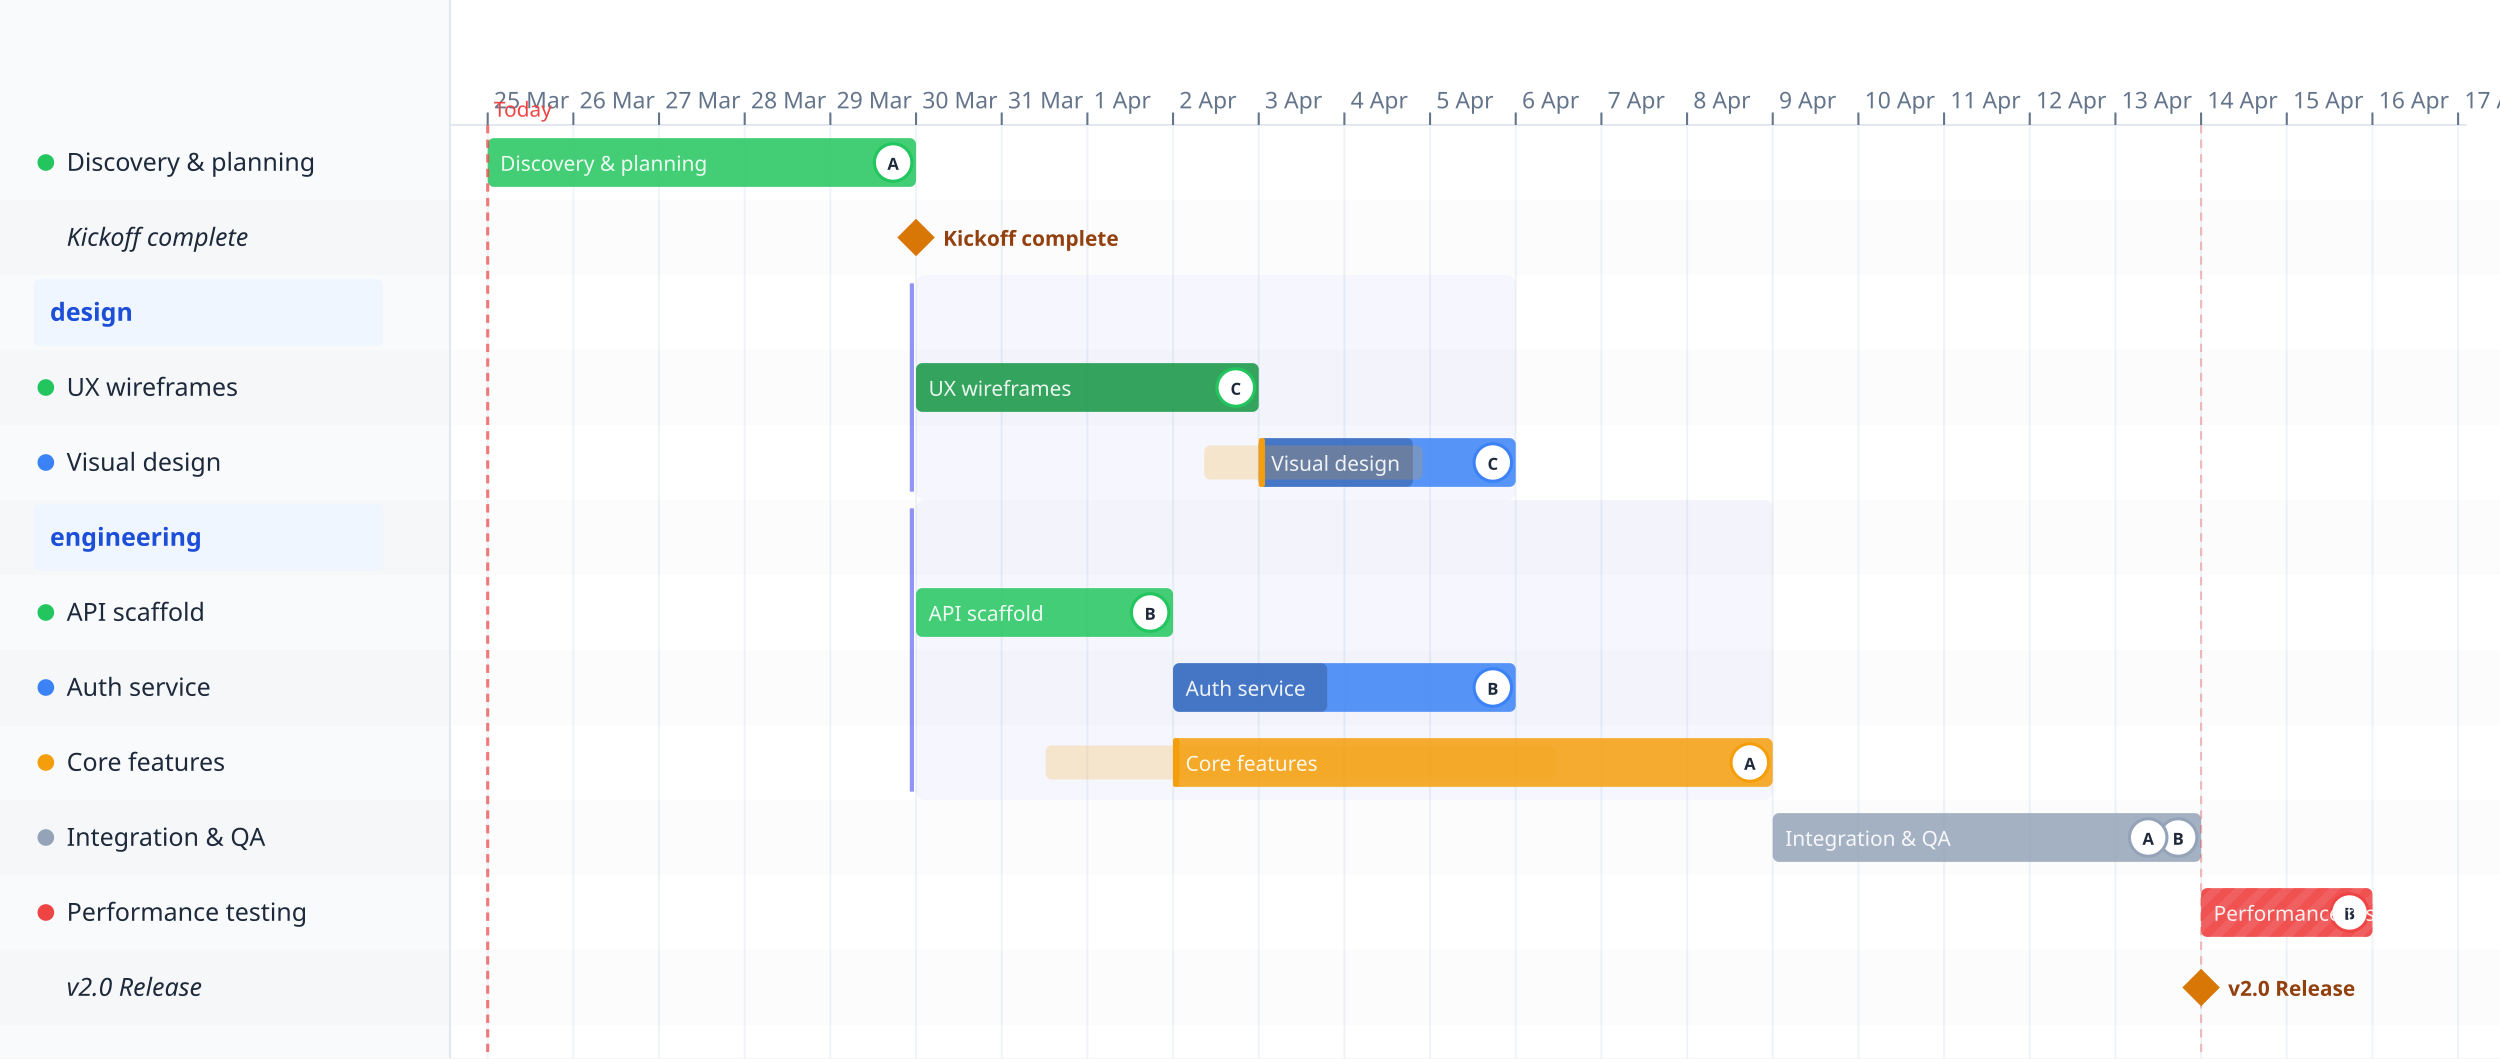
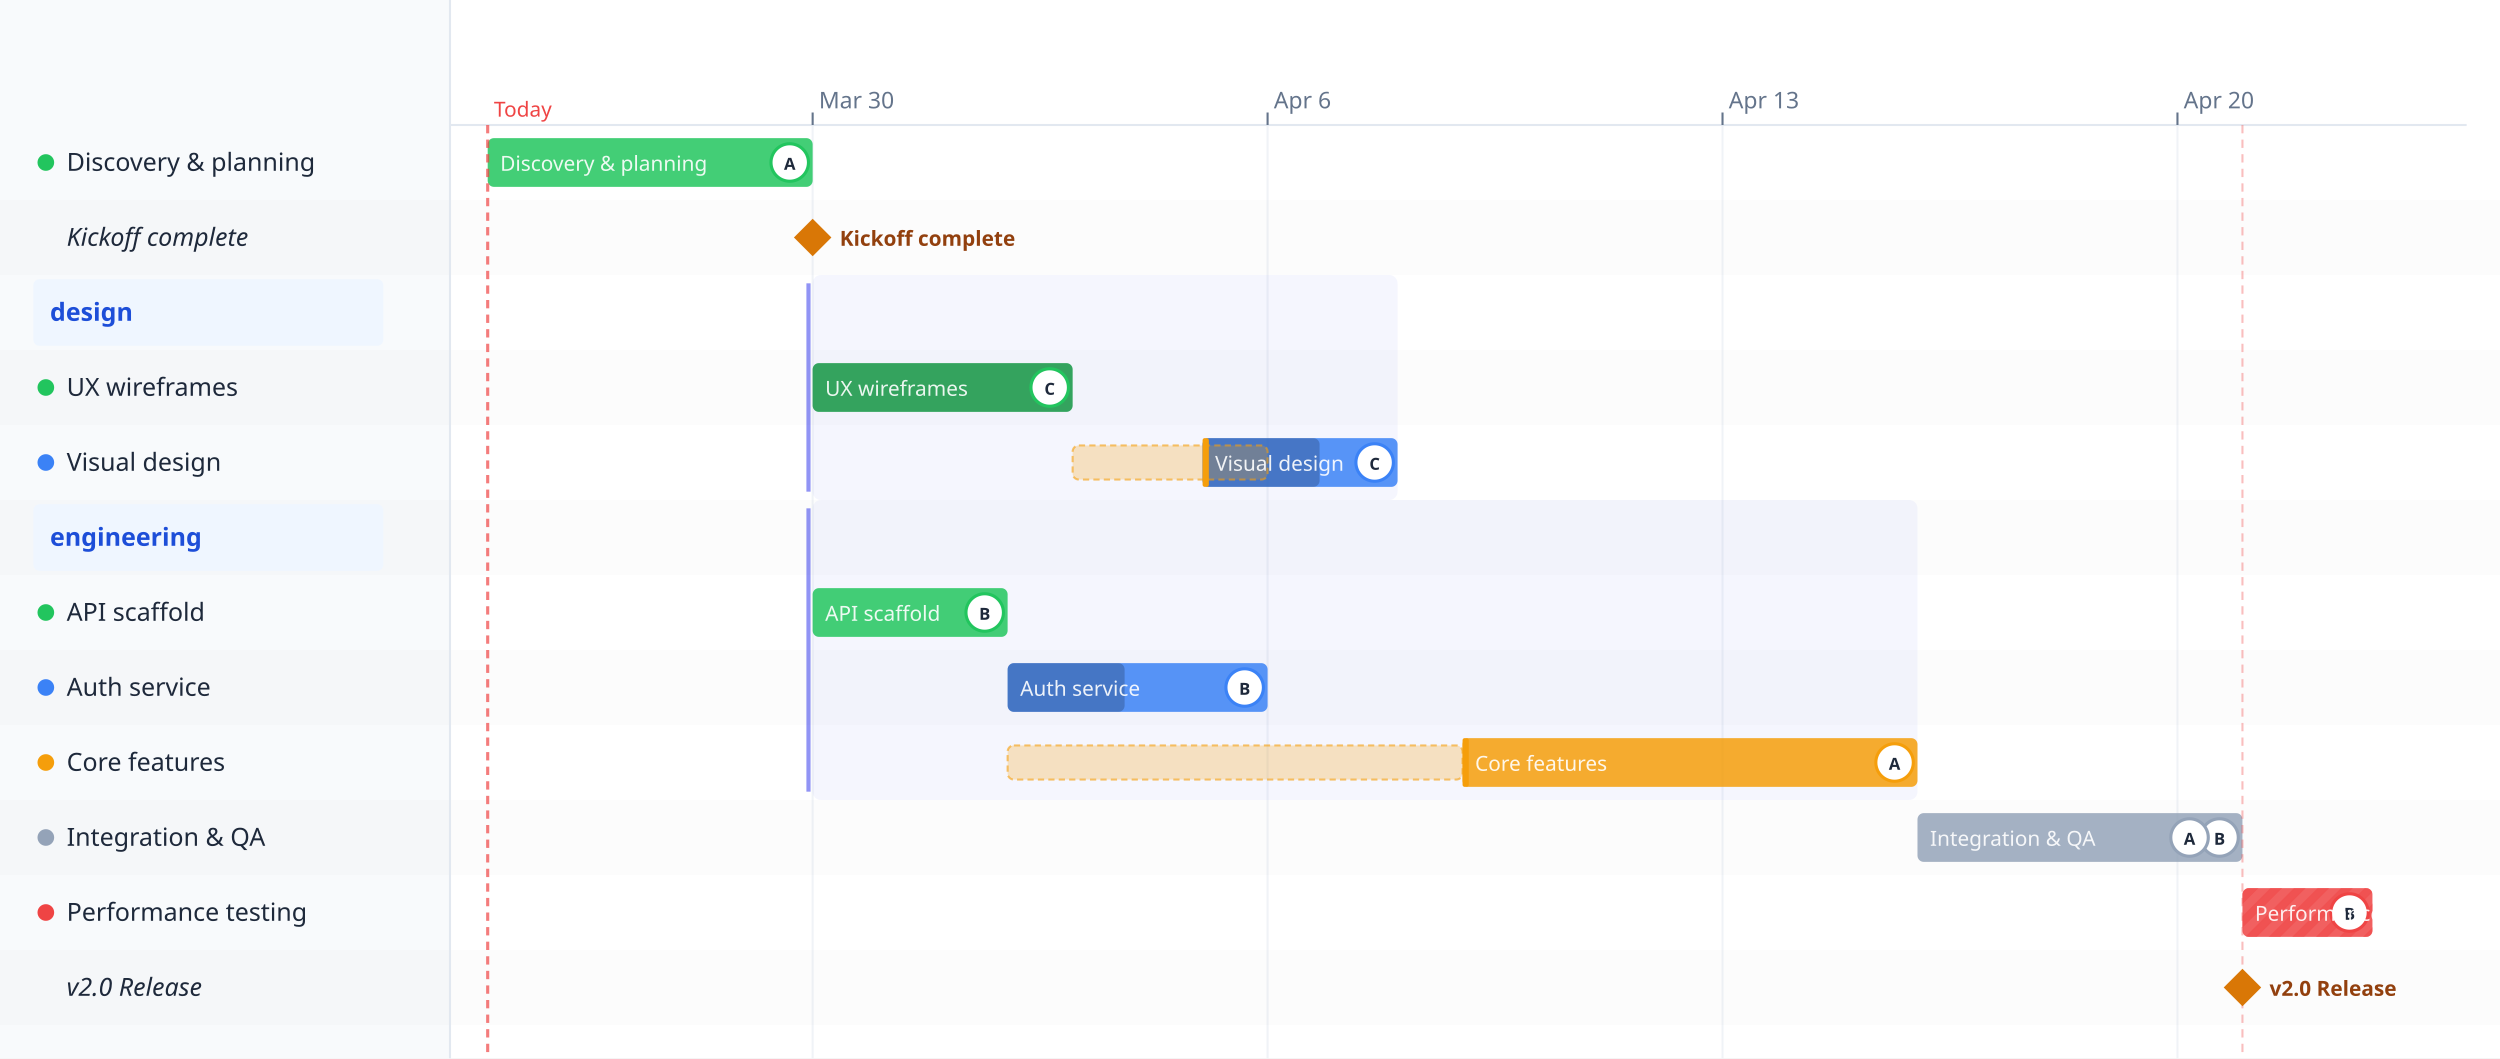
<svg xmlns="http://www.w3.org/2000/svg" width="1200" height="508" viewBox="0 0 1200 508" font-family="ui-sans-serif, system-ui, sans-serif">
  <defs>
    <pattern id="blocked-stripe" patternUnits="userSpaceOnUse" width="8" height="8" patternTransform="rotate(45)">
      <rect width="4" height="8" fill="#ef4444" opacity="0.5" />
    </pattern>
    <clipPath id="chart-clip">
      <rect x="216" y="0" width="968" height="508" />
    </clipPath>
  </defs>
  <rect x="0" y="0" width="1200" height="508" fill="#ffffff" />
  <rect x="0" y="0" width="216" height="508" fill="#f8fafc" />
  <line x1="216" y1="60" x2="1184" y2="60" stroke="#e2e8f0" stroke-width="1" />
-   <line x1="234.093" y1="60" x2="234.093" y2="508" stroke="#e2e8f0" stroke-width="1" opacity="0.5" />
-   <line x1="234.093" y1="54" x2="234.093" y2="60" stroke="#64748b" stroke-width="1" />
-   <text x="237.093" y="52" fill="#64748b" font-size="11" font-family="ui-sans-serif, system-ui, sans-serif">25 Mar</text>
-   <line x1="275.215" y1="60" x2="275.215" y2="508" stroke="#e2e8f0" stroke-width="1" opacity="0.5" />
-   <line x1="275.215" y1="54" x2="275.215" y2="60" stroke="#64748b" stroke-width="1" />
-   <text x="278.215" y="52" fill="#64748b" font-size="11" font-family="ui-sans-serif, system-ui, sans-serif">26 Mar</text>
-   <line x1="316.336" y1="60" x2="316.336" y2="508" stroke="#e2e8f0" stroke-width="1" opacity="0.5" />
-   <line x1="316.336" y1="54" x2="316.336" y2="60" stroke="#64748b" stroke-width="1" />
-   <text x="319.336" y="52" fill="#64748b" font-size="11" font-family="ui-sans-serif, system-ui, sans-serif">27 Mar</text>
-   <line x1="357.458" y1="60" x2="357.458" y2="508" stroke="#e2e8f0" stroke-width="1" opacity="0.5" />
-   <line x1="357.458" y1="54" x2="357.458" y2="60" stroke="#64748b" stroke-width="1" />
-   <text x="360.458" y="52" fill="#64748b" font-size="11" font-family="ui-sans-serif, system-ui, sans-serif">28 Mar</text>
-   <line x1="398.579" y1="60" x2="398.579" y2="508" stroke="#e2e8f0" stroke-width="1" opacity="0.5" />
-   <line x1="398.579" y1="54" x2="398.579" y2="60" stroke="#64748b" stroke-width="1" />
-   <text x="401.579" y="52" fill="#64748b" font-size="11" font-family="ui-sans-serif, system-ui, sans-serif">29 Mar</text>
-   <line x1="439.701" y1="60" x2="439.701" y2="508" stroke="#e2e8f0" stroke-width="1" opacity="0.5" />
-   <line x1="439.701" y1="54" x2="439.701" y2="60" stroke="#64748b" stroke-width="1" />
-   <text x="442.701" y="52" fill="#64748b" font-size="11" font-family="ui-sans-serif, system-ui, sans-serif">30 Mar</text>
-   <line x1="480.822" y1="60" x2="480.822" y2="508" stroke="#e2e8f0" stroke-width="1" opacity="0.5" />
-   <line x1="480.822" y1="54" x2="480.822" y2="60" stroke="#64748b" stroke-width="1" />
-   <text x="483.822" y="52" fill="#64748b" font-size="11" font-family="ui-sans-serif, system-ui, sans-serif">31 Mar</text>
-   <line x1="521.944" y1="60" x2="521.944" y2="508" stroke="#e2e8f0" stroke-width="1" opacity="0.5" />
-   <line x1="521.944" y1="54" x2="521.944" y2="60" stroke="#64748b" stroke-width="1" />
-   <text x="524.944" y="52" fill="#64748b" font-size="11" font-family="ui-sans-serif, system-ui, sans-serif">1 Apr</text>
-   <line x1="563.065" y1="60" x2="563.065" y2="508" stroke="#e2e8f0" stroke-width="1" opacity="0.5" />
-   <line x1="563.065" y1="54" x2="563.065" y2="60" stroke="#64748b" stroke-width="1" />
-   <text x="566.065" y="52" fill="#64748b" font-size="11" font-family="ui-sans-serif, system-ui, sans-serif">2 Apr</text>
-   <line x1="604.187" y1="60" x2="604.187" y2="508" stroke="#e2e8f0" stroke-width="1" opacity="0.5" />
-   <line x1="604.187" y1="54" x2="604.187" y2="60" stroke="#64748b" stroke-width="1" />
-   <text x="607.187" y="52" fill="#64748b" font-size="11" font-family="ui-sans-serif, system-ui, sans-serif">3 Apr</text>
-   <line x1="645.308" y1="60" x2="645.308" y2="508" stroke="#e2e8f0" stroke-width="1" opacity="0.5" />
-   <line x1="645.308" y1="54" x2="645.308" y2="60" stroke="#64748b" stroke-width="1" />
-   <text x="648.308" y="52" fill="#64748b" font-size="11" font-family="ui-sans-serif, system-ui, sans-serif">4 Apr</text>
-   <line x1="686.43" y1="60" x2="686.43" y2="508" stroke="#e2e8f0" stroke-width="1" opacity="0.5" />
-   <line x1="686.43" y1="54" x2="686.43" y2="60" stroke="#64748b" stroke-width="1" />
-   <text x="689.43" y="52" fill="#64748b" font-size="11" font-family="ui-sans-serif, system-ui, sans-serif">5 Apr</text>
-   <line x1="727.551" y1="60" x2="727.551" y2="508" stroke="#e2e8f0" stroke-width="1" opacity="0.5" />
-   <line x1="727.551" y1="54" x2="727.551" y2="60" stroke="#64748b" stroke-width="1" />
-   <text x="730.551" y="52" fill="#64748b" font-size="11" font-family="ui-sans-serif, system-ui, sans-serif">6 Apr</text>
-   <line x1="768.673" y1="60" x2="768.673" y2="508" stroke="#e2e8f0" stroke-width="1" opacity="0.5" />
-   <line x1="768.673" y1="54" x2="768.673" y2="60" stroke="#64748b" stroke-width="1" />
-   <text x="771.673" y="52" fill="#64748b" font-size="11" font-family="ui-sans-serif, system-ui, sans-serif">7 Apr</text>
-   <line x1="809.794" y1="60" x2="809.794" y2="508" stroke="#e2e8f0" stroke-width="1" opacity="0.5" />
-   <line x1="809.794" y1="54" x2="809.794" y2="60" stroke="#64748b" stroke-width="1" />
-   <text x="812.794" y="52" fill="#64748b" font-size="11" font-family="ui-sans-serif, system-ui, sans-serif">8 Apr</text>
-   <line x1="850.916" y1="60" x2="850.916" y2="508" stroke="#e2e8f0" stroke-width="1" opacity="0.5" />
-   <line x1="850.916" y1="54" x2="850.916" y2="60" stroke="#64748b" stroke-width="1" />
-   <text x="853.916" y="52" fill="#64748b" font-size="11" font-family="ui-sans-serif, system-ui, sans-serif">9 Apr</text>
-   <line x1="892.037" y1="60" x2="892.037" y2="508" stroke="#e2e8f0" stroke-width="1" opacity="0.5" />
-   <line x1="892.037" y1="54" x2="892.037" y2="60" stroke="#64748b" stroke-width="1" />
-   <text x="895.037" y="52" fill="#64748b" font-size="11" font-family="ui-sans-serif, system-ui, sans-serif">10 Apr</text>
-   <line x1="933.159" y1="60" x2="933.159" y2="508" stroke="#e2e8f0" stroke-width="1" opacity="0.5" />
-   <line x1="933.159" y1="54" x2="933.159" y2="60" stroke="#64748b" stroke-width="1" />
-   <text x="936.159" y="52" fill="#64748b" font-size="11" font-family="ui-sans-serif, system-ui, sans-serif">11 Apr</text>
-   <line x1="974.28" y1="60" x2="974.28" y2="508" stroke="#e2e8f0" stroke-width="1" opacity="0.5" />
-   <line x1="974.28" y1="54" x2="974.28" y2="60" stroke="#64748b" stroke-width="1" />
-   <text x="977.28" y="52" fill="#64748b" font-size="11" font-family="ui-sans-serif, system-ui, sans-serif">12 Apr</text>
-   <line x1="1015.402" y1="60" x2="1015.402" y2="508" stroke="#e2e8f0" stroke-width="1" opacity="0.5" />
-   <line x1="1015.402" y1="54" x2="1015.402" y2="60" stroke="#64748b" stroke-width="1" />
-   <text x="1018.402" y="52" fill="#64748b" font-size="11" font-family="ui-sans-serif, system-ui, sans-serif">13 Apr</text>
-   <line x1="1056.523" y1="60" x2="1056.523" y2="508" stroke="#e2e8f0" stroke-width="1" opacity="0.5" />
-   <line x1="1056.523" y1="54" x2="1056.523" y2="60" stroke="#64748b" stroke-width="1" />
-   <text x="1059.523" y="52" fill="#64748b" font-size="11" font-family="ui-sans-serif, system-ui, sans-serif">14 Apr</text>
-   <line x1="1097.645" y1="60" x2="1097.645" y2="508" stroke="#e2e8f0" stroke-width="1" opacity="0.5" />
-   <line x1="1097.645" y1="54" x2="1097.645" y2="60" stroke="#64748b" stroke-width="1" />
-   <text x="1100.645" y="52" fill="#64748b" font-size="11" font-family="ui-sans-serif, system-ui, sans-serif">15 Apr</text>
-   <line x1="1138.766" y1="60" x2="1138.766" y2="508" stroke="#e2e8f0" stroke-width="1" opacity="0.5" />
-   <line x1="1138.766" y1="54" x2="1138.766" y2="60" stroke="#64748b" stroke-width="1" />
-   <text x="1141.766" y="52" fill="#64748b" font-size="11" font-family="ui-sans-serif, system-ui, sans-serif">16 Apr</text>
-   <line x1="1179.888" y1="60" x2="1179.888" y2="508" stroke="#e2e8f0" stroke-width="1" opacity="0.5" />
-   <line x1="1179.888" y1="54" x2="1179.888" y2="60" stroke="#64748b" stroke-width="1" />
-   <text x="1182.888" y="52" fill="#64748b" font-size="11" font-family="ui-sans-serif, system-ui, sans-serif">17 Apr</text>
-   <rect x="439.701" y="132" width="287.85" height="108" fill="rgba(99,102,241,0.06)" rx="4" clip-path="url(#chart-clip)" />
-   <line x1="437.701" y1="136" x2="437.701" y2="236" stroke="#6366f1" stroke-width="2" opacity="0.7" />
-   <rect x="439.701" y="240" width="411.215" height="144" fill="rgba(99,102,241,0.06)" rx="4" clip-path="url(#chart-clip)" />
-   <line x1="437.701" y1="244" x2="437.701" y2="380" stroke="#6366f1" stroke-width="2" opacity="0.7" />
+   <line x1="390.072" y1="60" x2="390.072" y2="508" stroke="#e2e8f0" stroke-width="1" opacity="0.5" />
+   <line x1="390.072" y1="54" x2="390.072" y2="60" stroke="#64748b" stroke-width="1" />
+   <text x="393.072" y="52" fill="#64748b" font-size="11" font-family="ui-sans-serif, system-ui, sans-serif">Mar 30</text>
+   <line x1="608.441" y1="60" x2="608.441" y2="508" stroke="#e2e8f0" stroke-width="1" opacity="0.5" />
+   <line x1="608.441" y1="54" x2="608.441" y2="60" stroke="#64748b" stroke-width="1" />
+   <text x="611.441" y="52" fill="#64748b" font-size="11" font-family="ui-sans-serif, system-ui, sans-serif">Apr 6</text>
+   <line x1="826.81" y1="60" x2="826.81" y2="508" stroke="#e2e8f0" stroke-width="1" opacity="0.5" />
+   <line x1="826.81" y1="54" x2="826.81" y2="60" stroke="#64748b" stroke-width="1" />
+   <text x="829.81" y="52" fill="#64748b" font-size="11" font-family="ui-sans-serif, system-ui, sans-serif">Apr 13</text>
+   <line x1="1045.18" y1="60" x2="1045.18" y2="508" stroke="#e2e8f0" stroke-width="1" opacity="0.5" />
+   <line x1="1045.18" y1="54" x2="1045.18" y2="60" stroke="#64748b" stroke-width="1" />
+   <text x="1048.18" y="52" fill="#64748b" font-size="11" font-family="ui-sans-serif, system-ui, sans-serif">Apr 20</text>
+   <rect x="390.072" y="132" width="280.761" height="108" fill="rgba(99,102,241,0.06)" rx="4" clip-path="url(#chart-clip)" />
+   <line x1="388.072" y1="136" x2="388.072" y2="236" stroke="#6366f1" stroke-width="2" opacity="0.7" />
+   <rect x="390.072" y="240" width="530.325" height="144" fill="rgba(99,102,241,0.06)" rx="4" clip-path="url(#chart-clip)" />
+   <line x1="388.072" y1="244" x2="388.072" y2="380" stroke="#6366f1" stroke-width="2" opacity="0.7" />
  <circle cx="22" cy="78" r="4" fill="#22c55e" />
  <text x="32" y="82" fill="#1e293b" font-size="12" font-family="ui-sans-serif, system-ui, sans-serif">Discovery &amp; planning</text>
-   <rect x="234.093" y="66.3" width="205.607" height="23.4" fill="#22c55e" rx="3" opacity="0.85" clip-path="url(#chart-clip)" />
-   <circle cx="428.701" cy="78" r="9" fill="#fff" stroke="#22c55e" stroke-width="1.5" clip-path="url(#chart-clip)" />
-   <text x="428.701" y="81.5" fill="#1e293b" font-size="8" font-weight="600" text-anchor="middle" font-family="ui-sans-serif, system-ui, sans-serif" clip-path="url(#chart-clip)">A</text>
+   <rect x="234.093" y="66.3" width="155.978" height="23.4" fill="#22c55e" rx="3" opacity="0.85" clip-path="url(#chart-clip)" />
+   <circle cx="379.072" cy="78" r="9" fill="#fff" stroke="#22c55e" stroke-width="1.5" clip-path="url(#chart-clip)" />
+   <text x="379.072" y="81.5" fill="#1e293b" font-size="8" font-weight="600" text-anchor="middle" font-family="ui-sans-serif, system-ui, sans-serif" clip-path="url(#chart-clip)">A</text>
  <text x="240.093" y="82" fill="#fff" font-size="10" font-family="ui-sans-serif, system-ui, sans-serif" opacity="0.9" clip-path="url(#chart-clip)">Discovery &amp; planning</text>
  <rect x="0" y="96" width="1200" height="36" fill="rgba(0,0,0,0.015)" />
  <text x="32" y="118" fill="#1e293b" font-size="12" font-style="italic" font-family="ui-sans-serif, system-ui, sans-serif">Kickoff complete</text>
-   <polygon points="439.701,105 448.701,114 439.701,123 430.701,114" fill="#d97706" />
-   <text x="452.701" y="118" fill="#92400e" font-size="10" font-weight="600" font-family="ui-sans-serif, system-ui, sans-serif" clip-path="url(#chart-clip)">Kickoff complete</text>
+   <polygon points="390.072,105 399.072,114 390.072,123 381.072,114" fill="#d97706" />
+   <text x="403.072" y="118" fill="#92400e" font-size="10" font-weight="600" font-family="ui-sans-serif, system-ui, sans-serif" clip-path="url(#chart-clip)">Kickoff complete</text>
  <rect x="16" y="134" width="168" height="32" fill="#eff6ff" rx="3" />
  <text x="24" y="154" fill="#1d4ed8" font-size="12" font-weight="600" font-family="ui-sans-serif, system-ui, sans-serif">design</text>
  <rect x="0" y="168" width="1200" height="36" fill="rgba(0,0,0,0.015)" />
  <circle cx="22" cy="186" r="4" fill="#22c55e" />
  <text x="32" y="190" fill="#1e293b" font-size="12" font-family="ui-sans-serif, system-ui, sans-serif">UX wireframes</text>
-   <rect x="439.701" y="174.3" width="164.486" height="23.4" fill="#22c55e" rx="3" opacity="0.85" clip-path="url(#chart-clip)" />
-   <rect x="439.701" y="174.3" width="164.486" height="23.4" fill="rgba(0,0,0,0.2)" rx="3" clip-path="url(#chart-clip)" />
-   <circle cx="593.187" cy="186" r="9" fill="#fff" stroke="#22c55e" stroke-width="1.5" clip-path="url(#chart-clip)" />
-   <text x="593.187" y="189.5" fill="#1e293b" font-size="8" font-weight="600" text-anchor="middle" font-family="ui-sans-serif, system-ui, sans-serif" clip-path="url(#chart-clip)">C</text>
-   <text x="445.701" y="190" fill="#fff" font-size="10" font-family="ui-sans-serif, system-ui, sans-serif" opacity="0.9" clip-path="url(#chart-clip)">UX wireframes</text>
+   <rect x="390.072" y="174.3" width="124.782" height="23.4" fill="#22c55e" rx="3" opacity="0.85" clip-path="url(#chart-clip)" />
+   <rect x="390.072" y="174.3" width="124.782" height="23.4" fill="rgba(0,0,0,0.2)" rx="3" clip-path="url(#chart-clip)" />
+   <circle cx="503.854" cy="186" r="9" fill="#fff" stroke="#22c55e" stroke-width="1.5" clip-path="url(#chart-clip)" />
+   <text x="503.854" y="189.5" fill="#1e293b" font-size="8" font-weight="600" text-anchor="middle" font-family="ui-sans-serif, system-ui, sans-serif" clip-path="url(#chart-clip)">C</text>
+   <text x="396.072" y="190" fill="#fff" font-size="10" font-family="ui-sans-serif, system-ui, sans-serif" opacity="0.9" clip-path="url(#chart-clip)">UX wireframes</text>
  <circle cx="22" cy="222" r="4" fill="#3b82f6" />
  <text x="32" y="226" fill="#1e293b" font-size="12" font-family="ui-sans-serif, system-ui, sans-serif">Visual design</text>
-   <rect x="604.187" y="210.3" width="123.364" height="23.4" fill="#3b82f6" rx="3" opacity="0.85" clip-path="url(#chart-clip)" />
-   <rect x="604.187" y="210.3" width="74.019" height="23.4" fill="rgba(0,0,0,0.2)" rx="3" clip-path="url(#chart-clip)" />
-   <rect x="577.972" y="213.81" width="104.86" height="16.38" fill="#f59e0b" rx="3" opacity="0.2" clip-path="url(#chart-clip)" />
-   <rect x="604.187" y="210.3" width="3" height="23.4" fill="#f59e0b" rx="1" clip-path="url(#chart-clip)" />
-   <circle cx="716.551" cy="222" r="9" fill="#fff" stroke="#3b82f6" stroke-width="1.5" clip-path="url(#chart-clip)" />
-   <text x="716.551" y="225.5" fill="#1e293b" font-size="8" font-weight="600" text-anchor="middle" font-family="ui-sans-serif, system-ui, sans-serif" clip-path="url(#chart-clip)">C</text>
-   <text x="610.187" y="226" fill="#fff" font-size="10" font-family="ui-sans-serif, system-ui, sans-serif" opacity="0.9" clip-path="url(#chart-clip)">Visual design</text>
+   <rect x="577.245" y="210.3" width="93.587" height="23.4" fill="#3b82f6" rx="3" opacity="0.85" clip-path="url(#chart-clip)" />
+   <rect x="577.245" y="210.3" width="56.152" height="23.4" fill="rgba(0,0,0,0.2)" rx="3" clip-path="url(#chart-clip)" />
+   <rect x="514.854" y="213.81" width="93.587" height="16.38" fill="#f59e0b" rx="3" opacity="0.25" clip-path="url(#chart-clip)" />
+   <rect x="514.854" y="213.81" width="93.587" height="16.38" fill="none" stroke="#f59e0b" stroke-width="1" stroke-dasharray="3,2" rx="3" opacity="0.6" clip-path="url(#chart-clip)" />
+   <rect x="577.245" y="210.3" width="3" height="23.4" fill="#f59e0b" rx="1" clip-path="url(#chart-clip)" />
+   <circle cx="659.832" cy="222" r="9" fill="#fff" stroke="#3b82f6" stroke-width="1.5" clip-path="url(#chart-clip)" />
+   <text x="659.832" y="225.5" fill="#1e293b" font-size="8" font-weight="600" text-anchor="middle" font-family="ui-sans-serif, system-ui, sans-serif" clip-path="url(#chart-clip)">C</text>
+   <text x="583.245" y="226" fill="#fff" font-size="10" font-family="ui-sans-serif, system-ui, sans-serif" opacity="0.9" clip-path="url(#chart-clip)">Visual design</text>
  <rect x="0" y="240" width="1200" height="36" fill="rgba(0,0,0,0.015)" />
  <rect x="16" y="242" width="168" height="32" fill="#eff6ff" rx="3" />
  <text x="24" y="262" fill="#1d4ed8" font-size="12" font-weight="600" font-family="ui-sans-serif, system-ui, sans-serif">engineering</text>
  <circle cx="22" cy="294" r="4" fill="#22c55e" />
  <text x="32" y="298" fill="#1e293b" font-size="12" font-family="ui-sans-serif, system-ui, sans-serif">API scaffold</text>
-   <rect x="439.701" y="282.3" width="123.364" height="23.4" fill="#22c55e" rx="3" opacity="0.85" clip-path="url(#chart-clip)" />
-   <circle cx="552.065" cy="294" r="9" fill="#fff" stroke="#22c55e" stroke-width="1.5" clip-path="url(#chart-clip)" />
-   <text x="552.065" y="297.5" fill="#1e293b" font-size="8" font-weight="600" text-anchor="middle" font-family="ui-sans-serif, system-ui, sans-serif" clip-path="url(#chart-clip)">B</text>
-   <text x="445.701" y="298" fill="#fff" font-size="10" font-family="ui-sans-serif, system-ui, sans-serif" opacity="0.9" clip-path="url(#chart-clip)">API scaffold</text>
+   <rect x="390.072" y="282.3" width="93.587" height="23.4" fill="#22c55e" rx="3" opacity="0.85" clip-path="url(#chart-clip)" />
+   <circle cx="472.658" cy="294" r="9" fill="#fff" stroke="#22c55e" stroke-width="1.5" clip-path="url(#chart-clip)" />
+   <text x="472.658" y="297.5" fill="#1e293b" font-size="8" font-weight="600" text-anchor="middle" font-family="ui-sans-serif, system-ui, sans-serif" clip-path="url(#chart-clip)">B</text>
+   <text x="396.072" y="298" fill="#fff" font-size="10" font-family="ui-sans-serif, system-ui, sans-serif" opacity="0.9" clip-path="url(#chart-clip)">API scaffold</text>
  <rect x="0" y="312" width="1200" height="36" fill="rgba(0,0,0,0.015)" />
  <circle cx="22" cy="330" r="4" fill="#3b82f6" />
  <text x="32" y="334" fill="#1e293b" font-size="12" font-family="ui-sans-serif, system-ui, sans-serif">Auth service</text>
-   <rect x="563.065" y="318.3" width="164.486" height="23.4" fill="#3b82f6" rx="3" opacity="0.85" clip-path="url(#chart-clip)" />
-   <rect x="563.065" y="318.3" width="74.019" height="23.4" fill="rgba(0,0,0,0.2)" rx="3" clip-path="url(#chart-clip)" />
-   <circle cx="716.551" cy="330" r="9" fill="#fff" stroke="#3b82f6" stroke-width="1.5" clip-path="url(#chart-clip)" />
-   <text x="716.551" y="333.5" fill="#1e293b" font-size="8" font-weight="600" text-anchor="middle" font-family="ui-sans-serif, system-ui, sans-serif" clip-path="url(#chart-clip)">B</text>
-   <text x="569.065" y="334" fill="#fff" font-size="10" font-family="ui-sans-serif, system-ui, sans-serif" opacity="0.9" clip-path="url(#chart-clip)">Auth service</text>
+   <rect x="483.658" y="318.3" width="124.782" height="23.4" fill="#3b82f6" rx="3" opacity="0.85" clip-path="url(#chart-clip)" />
+   <rect x="483.658" y="318.3" width="56.152" height="23.4" fill="rgba(0,0,0,0.2)" rx="3" clip-path="url(#chart-clip)" />
+   <circle cx="597.441" cy="330" r="9" fill="#fff" stroke="#3b82f6" stroke-width="1.5" clip-path="url(#chart-clip)" />
+   <text x="597.441" y="333.5" fill="#1e293b" font-size="8" font-weight="600" text-anchor="middle" font-family="ui-sans-serif, system-ui, sans-serif" clip-path="url(#chart-clip)">B</text>
+   <text x="489.658" y="334" fill="#fff" font-size="10" font-family="ui-sans-serif, system-ui, sans-serif" opacity="0.9" clip-path="url(#chart-clip)">Auth service</text>
  <circle cx="22" cy="366" r="4" fill="#f59e0b" />
  <text x="32" y="370" fill="#1e293b" font-size="12" font-family="ui-sans-serif, system-ui, sans-serif">Core features</text>
-   <rect x="563.065" y="354.3" width="287.85" height="23.4" fill="#f59e0b" rx="3" opacity="0.85" clip-path="url(#chart-clip)" />
-   <rect x="501.897" y="357.81" width="244.673" height="16.38" fill="#f59e0b" rx="3" opacity="0.2" clip-path="url(#chart-clip)" />
-   <rect x="563.065" y="354.3" width="3" height="23.4" fill="#f59e0b" rx="1" clip-path="url(#chart-clip)" />
-   <circle cx="839.916" cy="366" r="9" fill="#fff" stroke="#f59e0b" stroke-width="1.5" clip-path="url(#chart-clip)" />
-   <text x="839.916" y="369.5" fill="#1e293b" font-size="8" font-weight="600" text-anchor="middle" font-family="ui-sans-serif, system-ui, sans-serif" clip-path="url(#chart-clip)">A</text>
-   <text x="569.065" y="370" fill="#fff" font-size="10" font-family="ui-sans-serif, system-ui, sans-serif" opacity="0.9" clip-path="url(#chart-clip)">Core features</text>
+   <rect x="702.028" y="354.3" width="218.369" height="23.4" fill="#f59e0b" rx="3" opacity="0.85" clip-path="url(#chart-clip)" />
+   <rect x="483.658" y="357.81" width="218.369" height="16.38" fill="#f59e0b" rx="3" opacity="0.25" clip-path="url(#chart-clip)" />
+   <rect x="483.658" y="357.81" width="218.369" height="16.38" fill="none" stroke="#f59e0b" stroke-width="1" stroke-dasharray="3,2" rx="3" opacity="0.6" clip-path="url(#chart-clip)" />
+   <rect x="702.028" y="354.3" width="3" height="23.4" fill="#f59e0b" rx="1" clip-path="url(#chart-clip)" />
+   <circle cx="909.397" cy="366" r="9" fill="#fff" stroke="#f59e0b" stroke-width="1.5" clip-path="url(#chart-clip)" />
+   <text x="909.397" y="369.5" fill="#1e293b" font-size="8" font-weight="600" text-anchor="middle" font-family="ui-sans-serif, system-ui, sans-serif" clip-path="url(#chart-clip)">A</text>
+   <text x="708.028" y="370" fill="#fff" font-size="10" font-family="ui-sans-serif, system-ui, sans-serif" opacity="0.9" clip-path="url(#chart-clip)">Core features</text>
  <rect x="0" y="384" width="1200" height="36" fill="rgba(0,0,0,0.015)" />
  <circle cx="22" cy="402" r="4" fill="#94a3b8" />
  <text x="32" y="406" fill="#1e293b" font-size="12" font-family="ui-sans-serif, system-ui, sans-serif">Integration &amp; QA</text>
-   <rect x="850.916" y="390.3" width="205.607" height="23.4" fill="#94a3b8" rx="3" opacity="0.85" clip-path="url(#chart-clip)" />
-   <circle cx="1045.523" cy="402" r="9" fill="#fff" stroke="#94a3b8" stroke-width="1.5" clip-path="url(#chart-clip)" />
-   <text x="1045.523" y="405.5" fill="#1e293b" font-size="8" font-weight="600" text-anchor="middle" font-family="ui-sans-serif, system-ui, sans-serif" clip-path="url(#chart-clip)">B</text>
-   <circle cx="1031.123" cy="402" r="9" fill="#fff" stroke="#94a3b8" stroke-width="1.5" clip-path="url(#chart-clip)" />
-   <text x="1031.123" y="405.5" fill="#1e293b" font-size="8" font-weight="600" text-anchor="middle" font-family="ui-sans-serif, system-ui, sans-serif" clip-path="url(#chart-clip)">A</text>
-   <text x="856.916" y="406" fill="#fff" font-size="10" font-family="ui-sans-serif, system-ui, sans-serif" opacity="0.9" clip-path="url(#chart-clip)">Integration &amp; QA</text>
+   <rect x="920.397" y="390.3" width="155.978" height="23.4" fill="#94a3b8" rx="3" opacity="0.85" clip-path="url(#chart-clip)" />
+   <circle cx="1065.375" cy="402" r="9" fill="#fff" stroke="#94a3b8" stroke-width="1.5" clip-path="url(#chart-clip)" />
+   <text x="1065.375" y="405.5" fill="#1e293b" font-size="8" font-weight="600" text-anchor="middle" font-family="ui-sans-serif, system-ui, sans-serif" clip-path="url(#chart-clip)">B</text>
+   <circle cx="1050.975" cy="402" r="9" fill="#fff" stroke="#94a3b8" stroke-width="1.5" clip-path="url(#chart-clip)" />
+   <text x="1050.975" y="405.5" fill="#1e293b" font-size="8" font-weight="600" text-anchor="middle" font-family="ui-sans-serif, system-ui, sans-serif" clip-path="url(#chart-clip)">A</text>
+   <text x="926.397" y="406" fill="#fff" font-size="10" font-family="ui-sans-serif, system-ui, sans-serif" opacity="0.9" clip-path="url(#chart-clip)">Integration &amp; QA</text>
  <circle cx="22" cy="438" r="4" fill="#ef4444" />
  <text x="32" y="442" fill="#1e293b" font-size="12" font-family="ui-sans-serif, system-ui, sans-serif">Performance testing</text>
-   <rect x="1056.523" y="426.3" width="82.243" height="23.4" fill="#ef4444" rx="3" opacity="0.85" clip-path="url(#chart-clip)" />
-   <rect x="1056.523" y="426.3" width="82.243" height="23.4" fill="url(#blocked-stripe)" rx="3" clip-path="url(#chart-clip)" />
+   <rect x="1076.375" y="426.3" width="62.391" height="23.4" fill="#ef4444" rx="3" opacity="0.85" clip-path="url(#chart-clip)" />
+   <rect x="1076.375" y="426.3" width="62.391" height="23.4" fill="url(#blocked-stripe)" rx="3" clip-path="url(#chart-clip)" />
  <circle cx="1127.766" cy="438" r="9" fill="#fff" stroke="#ef4444" stroke-width="1.5" clip-path="url(#chart-clip)" />
  <text x="1127.766" y="441.5" fill="#1e293b" font-size="8" font-weight="600" text-anchor="middle" font-family="ui-sans-serif, system-ui, sans-serif" clip-path="url(#chart-clip)">B</text>
-   <text x="1062.523" y="442" fill="#fff" font-size="10" font-family="ui-sans-serif, system-ui, sans-serif" opacity="0.9" clip-path="url(#chart-clip)">Performance testing</text>
+   <text x="1082.375" y="442" fill="#fff" font-size="10" font-family="ui-sans-serif, system-ui, sans-serif" opacity="0.9" clip-path="url(#chart-clip)">Performance testing</text>
  <rect x="0" y="456" width="1200" height="36" fill="rgba(0,0,0,0.015)" />
  <text x="32" y="478" fill="#1e293b" font-size="12" font-style="italic" font-family="ui-sans-serif, system-ui, sans-serif">v2.0 Release</text>
-   <line x1="1056.523" y1="60" x2="1056.523" y2="508" stroke="#ef4444" stroke-width="1" opacity="0.35" stroke-dasharray="4,3" clip-path="url(#chart-clip)" />
-   <polygon points="1056.523,465 1065.523,474 1056.523,483 1047.523,474" fill="#d97706" />
-   <text x="1069.523" y="478" fill="#92400e" font-size="10" font-weight="600" font-family="ui-sans-serif, system-ui, sans-serif" clip-path="url(#chart-clip)">v2.0 Release</text>
+   <line x1="1076.375" y1="60" x2="1076.375" y2="508" stroke="#ef4444" stroke-width="1" opacity="0.35" stroke-dasharray="4,3" clip-path="url(#chart-clip)" />
+   <polygon points="1076.375,465 1085.375,474 1076.375,483 1067.375,474" fill="#d97706" />
+   <text x="1089.375" y="478" fill="#92400e" font-size="10" font-weight="600" font-family="ui-sans-serif, system-ui, sans-serif" clip-path="url(#chart-clip)">v2.0 Release</text>
  <line x1="234.093" y1="60" x2="234.093" y2="508" stroke="#ef4444" stroke-width="1.5" opacity="0.7" stroke-dasharray="4,3" />
  <text x="237.093" y="56" fill="#ef4444" font-size="10" font-family="ui-sans-serif, system-ui, sans-serif">Today</text>
  <line x1="216" y1="0" x2="216" y2="508" stroke="#e2e8f0" stroke-width="1" />
</svg>
